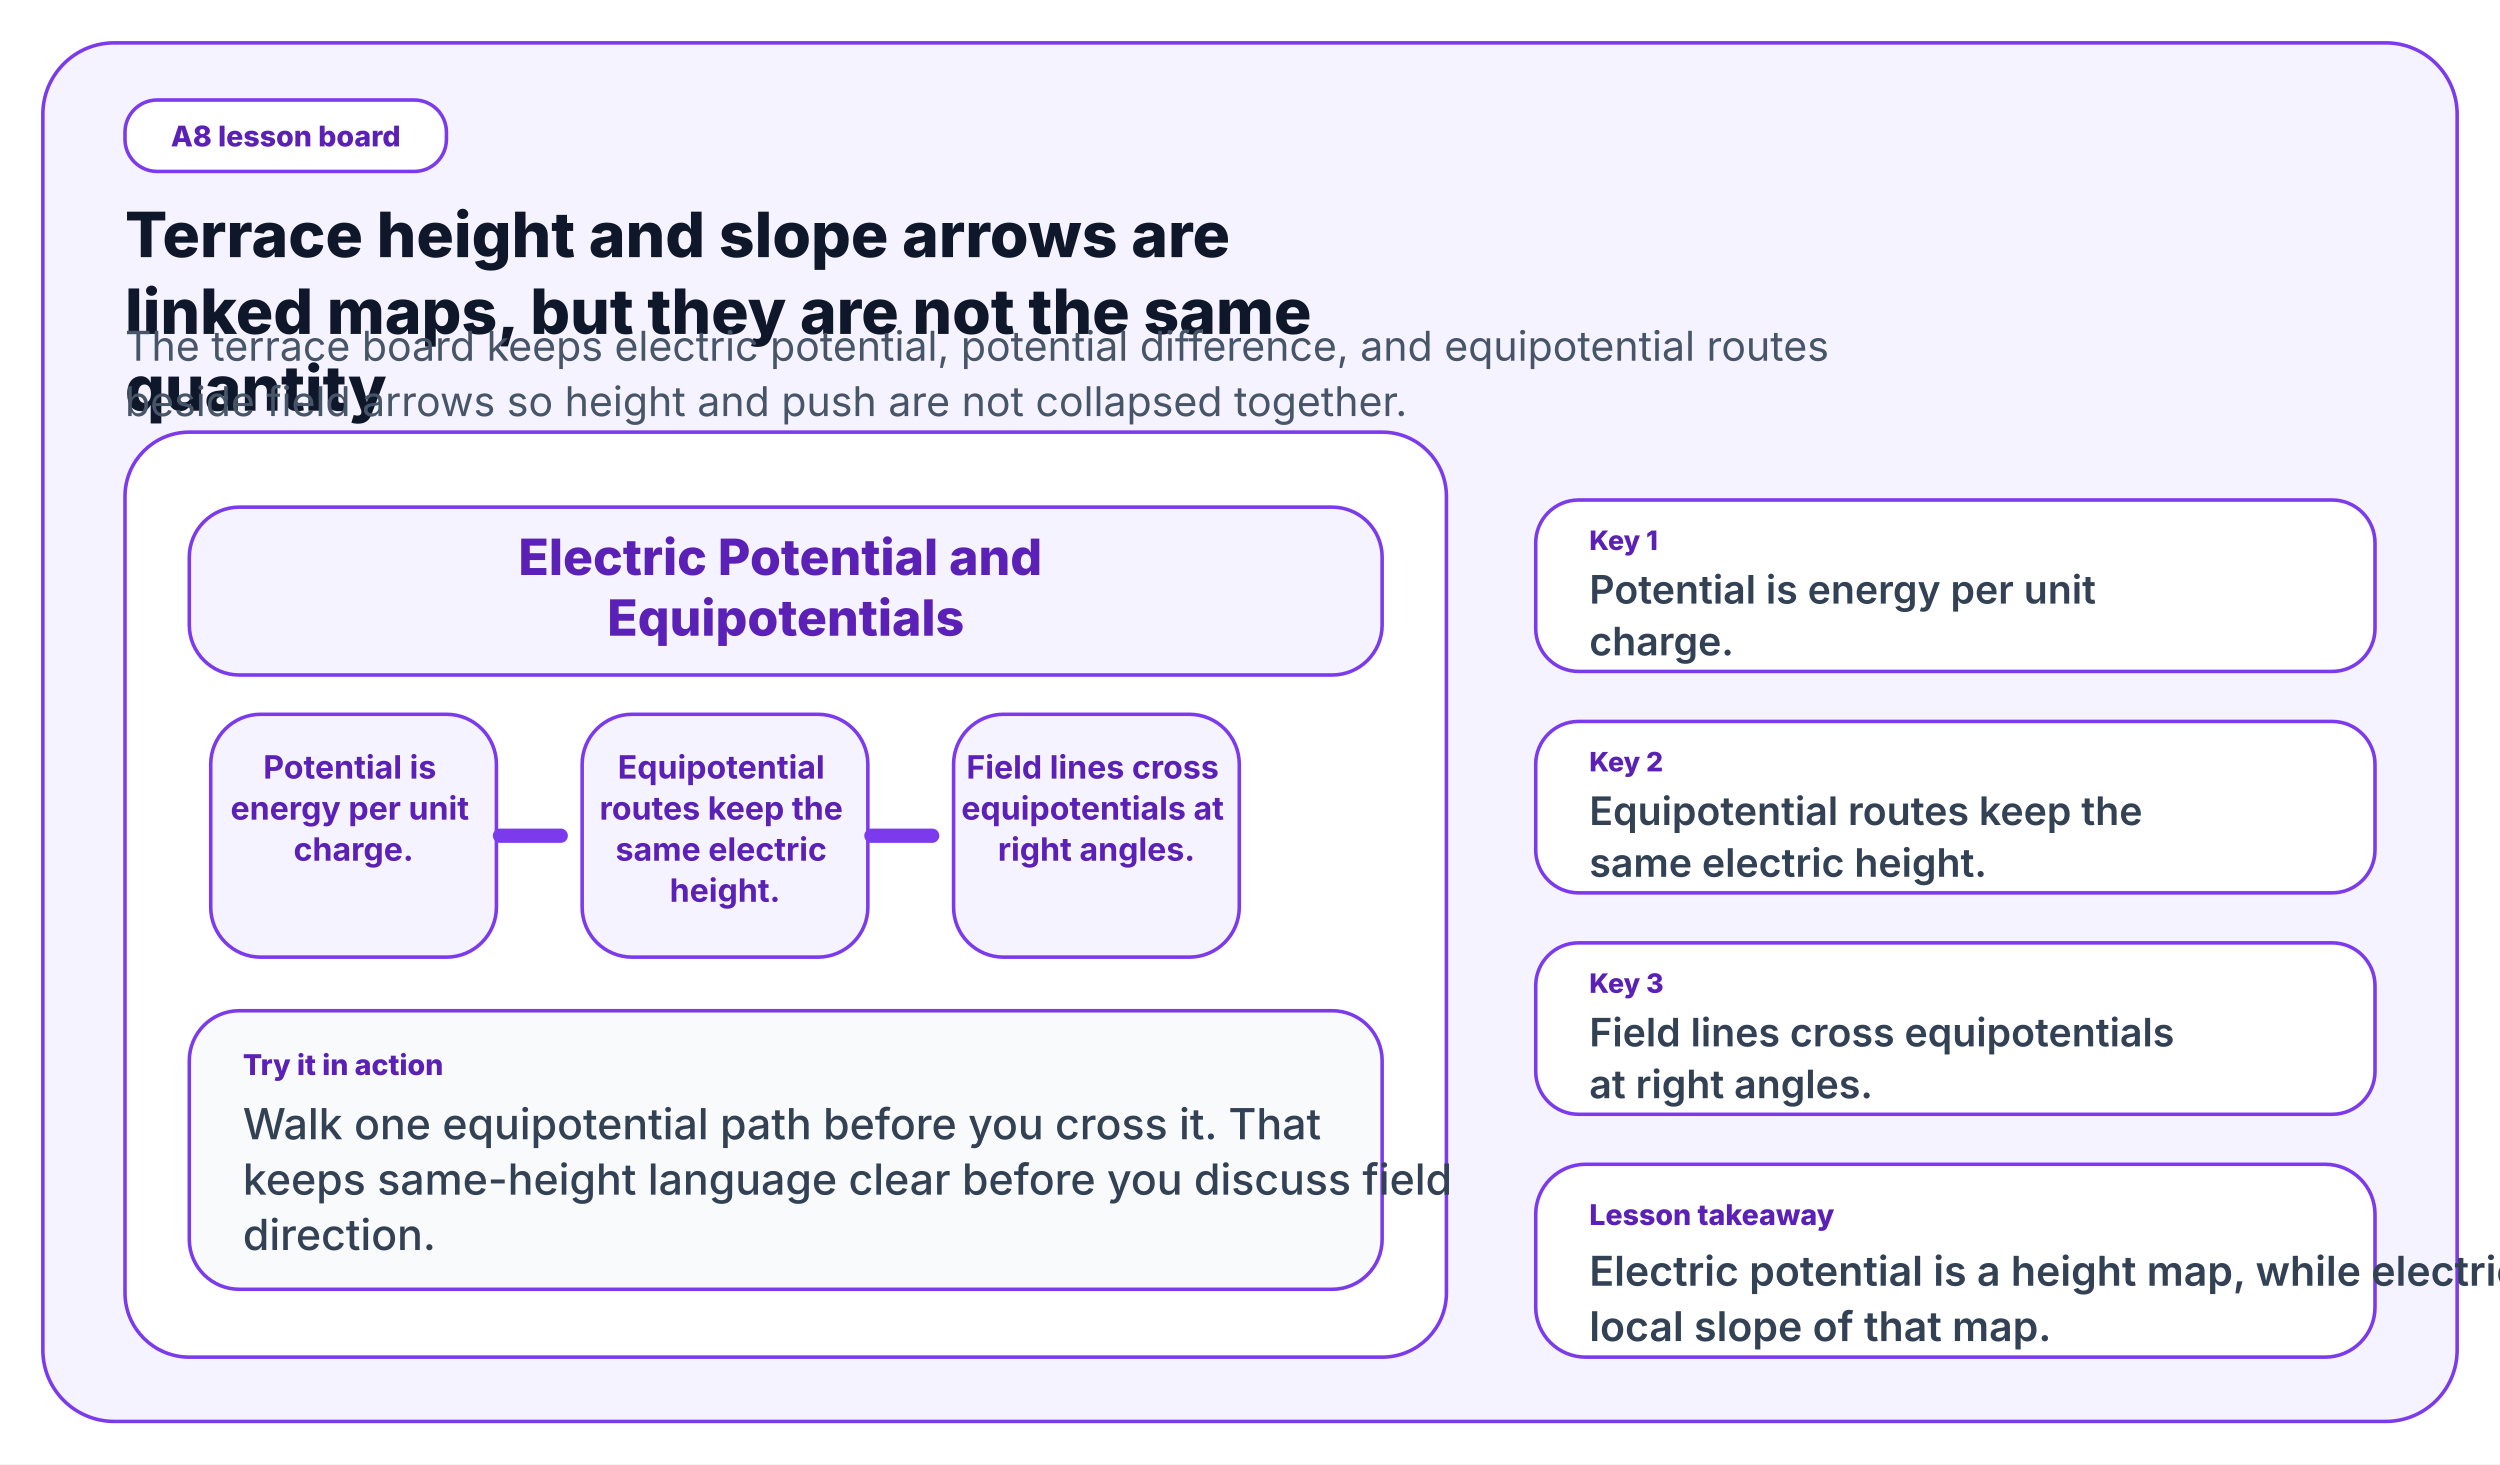
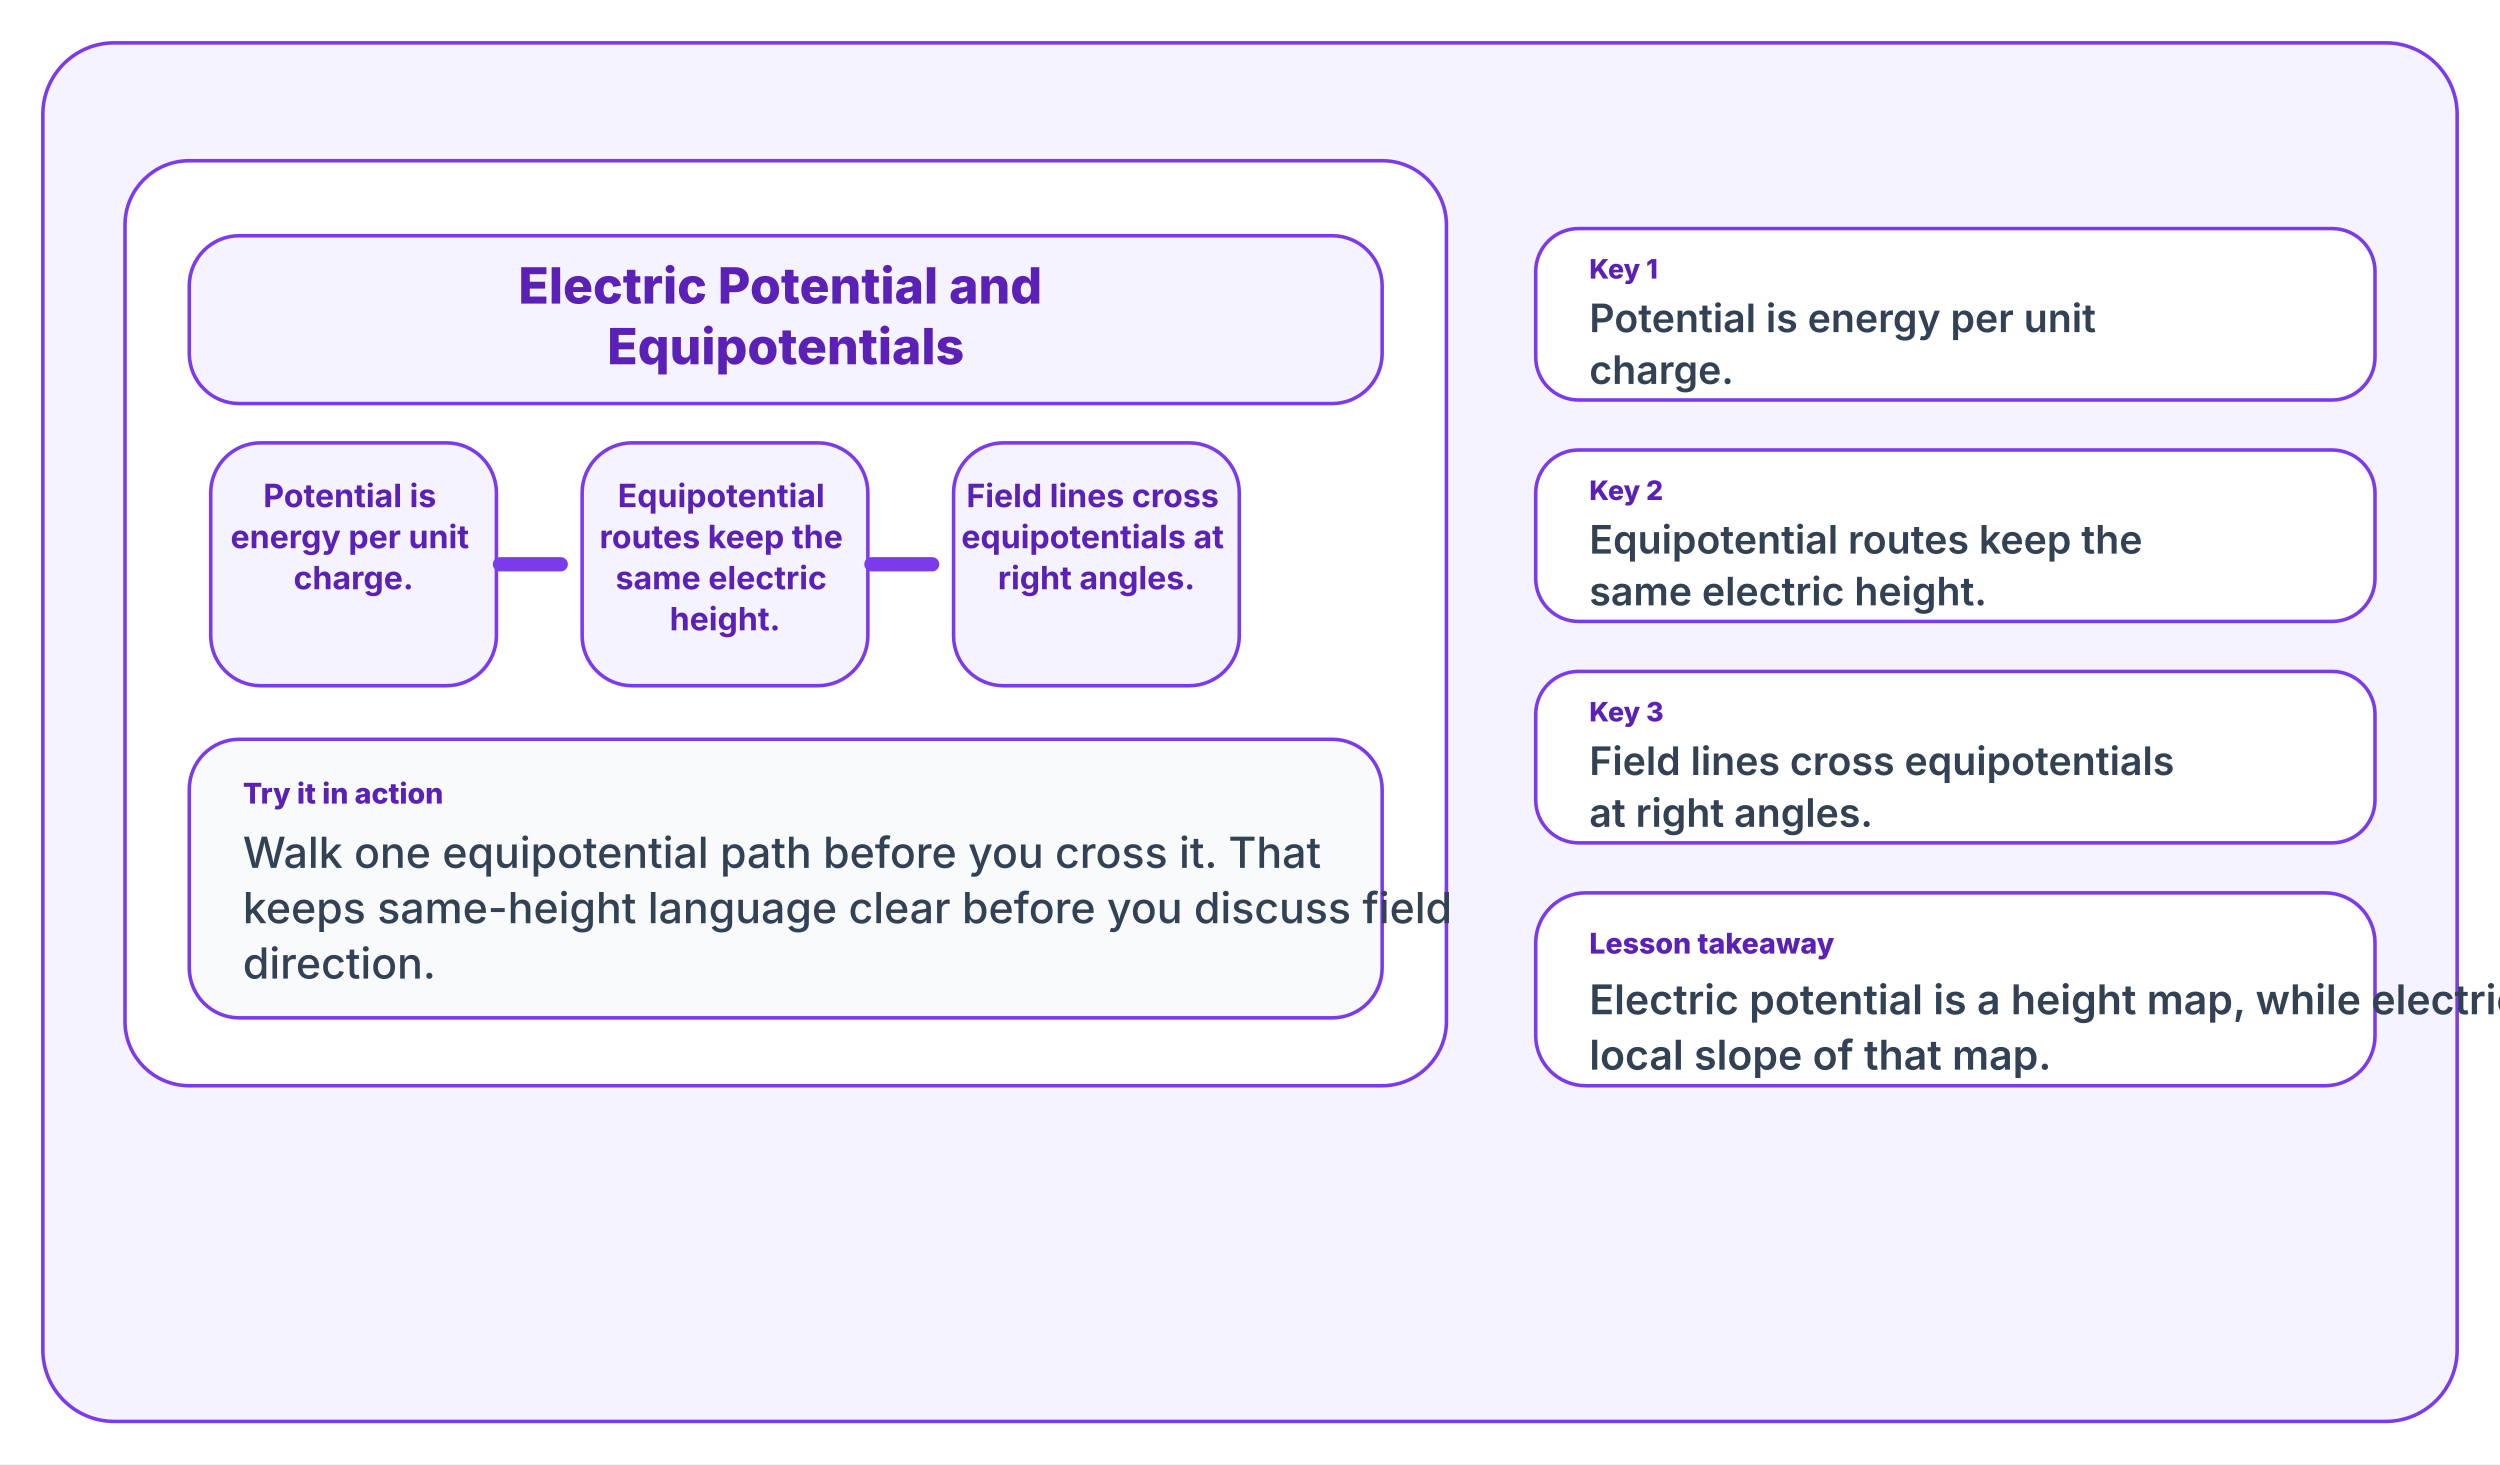
<svg xmlns="http://www.w3.org/2000/svg" width="1400" height="820" viewBox="0 0 1400 820">
  <rect width="1400" height="820" fill="#ffffff" />
  <rect x="24" y="24" width="1352" height="772" rx="40" fill="#f5f3ff" stroke="#7c3aed" stroke-width="2" />
-   <rect x="70" y="56" width="180" height="40" rx="18" fill="#ffffff" stroke="#7c3aed" stroke-width="2" />
-   <text x="160" y="82" fill="#5b21b6" font-size="16" font-family="Inter, Segoe UI, Arial, sans-serif" font-weight="800" text-anchor="middle">
-     <tspan x="160" dy="0">A8 lesson board</tspan>
-   </text>
-   <text x="70" y="144" fill="#0f172a" font-size="35" font-family="Inter, Segoe UI, Arial, sans-serif" font-weight="800" text-anchor="start">
-     <tspan x="70" dy="0">Terrace height and slope arrows are</tspan>
-     <tspan x="70" dy="43">linked maps, but they are not the same</tspan>
-     <tspan x="70" dy="43">quantity</tspan>
-   </text>
-   <text x="70" y="202" fill="#475569" font-size="23" font-family="Inter, Segoe UI, Arial, sans-serif" font-weight="400" text-anchor="start">
-     <tspan x="70" dy="0">The terrace board keeps electric potential, potential difference, and equipotential routes</tspan>
-     <tspan x="70" dy="31">beside field arrows so height and push are not collapsed together.</tspan>
-   </text>
-   <rect x="70" y="242" width="740" height="518" rx="36" fill="#ffffff" stroke="#7c3aed" stroke-width="2" />
-   <rect x="106" y="284" width="668" height="94" rx="28" fill="#f5f3ff" stroke="#7c3aed" stroke-width="2" />
-   <text x="440" y="322" fill="#5b21b6" font-size="28" font-family="Inter, Segoe UI, Arial, sans-serif" font-weight="800" text-anchor="middle">
+   <rect x="70" y="90" width="740" height="518" rx="36" fill="#ffffff" stroke="#7c3aed" stroke-width="2" />
+   <rect x="106" y="132" width="668" height="94" rx="28" fill="#f5f3ff" stroke="#7c3aed" stroke-width="2" />
+   <text x="440" y="170" fill="#5b21b6" font-size="28" font-family="Inter, Segoe UI, Arial, sans-serif" font-weight="800" text-anchor="middle">
    <tspan x="440" dy="0">Electric Potential and</tspan>
    <tspan x="440" dy="34">Equipotentials</tspan>
  </text>
-   <rect x="118" y="400" width="160" height="136" rx="28" fill="#f5f3ff" stroke="#7c3aed" stroke-width="2" />
-   <text x="198" y="436" fill="#5b21b6" font-size="18" font-family="Inter, Segoe UI, Arial, sans-serif" font-weight="700" text-anchor="middle">
+   <rect x="118" y="248" width="160" height="136" rx="28" fill="#f5f3ff" stroke="#7c3aed" stroke-width="2" />
+   <text x="198" y="284" fill="#5b21b6" font-size="18" font-family="Inter, Segoe UI, Arial, sans-serif" font-weight="700" text-anchor="middle">
    <tspan x="198" dy="0">Potential is</tspan>
    <tspan x="198" dy="23">energy per unit</tspan>
    <tspan x="198" dy="23">charge.</tspan>
  </text>
-   <rect x="326" y="400" width="160" height="136" rx="28" fill="#f5f3ff" stroke="#7c3aed" stroke-width="2" />
-   <text x="406" y="436" fill="#5b21b6" font-size="18" font-family="Inter, Segoe UI, Arial, sans-serif" font-weight="700" text-anchor="middle">
+   <rect x="326" y="248" width="160" height="136" rx="28" fill="#f5f3ff" stroke="#7c3aed" stroke-width="2" />
+   <text x="406" y="284" fill="#5b21b6" font-size="18" font-family="Inter, Segoe UI, Arial, sans-serif" font-weight="700" text-anchor="middle">
    <tspan x="406" dy="0">Equipotential</tspan>
    <tspan x="406" dy="23">routes keep the</tspan>
    <tspan x="406" dy="23">same electric</tspan>
    <tspan x="406" dy="23">height.</tspan>
  </text>
-   <rect x="534" y="400" width="160" height="136" rx="28" fill="#f5f3ff" stroke="#7c3aed" stroke-width="2" />
-   <text x="614" y="436" fill="#5b21b6" font-size="18" font-family="Inter, Segoe UI, Arial, sans-serif" font-weight="700" text-anchor="middle">
+   <rect x="534" y="248" width="160" height="136" rx="28" fill="#f5f3ff" stroke="#7c3aed" stroke-width="2" />
+   <text x="614" y="284" fill="#5b21b6" font-size="18" font-family="Inter, Segoe UI, Arial, sans-serif" font-weight="700" text-anchor="middle">
    <tspan x="614" dy="0">Field lines cross</tspan>
    <tspan x="614" dy="23">equipotentials at</tspan>
    <tspan x="614" dy="23">right angles.</tspan>
  </text>
-   <line x1="280" y1="468" x2="314" y2="468" stroke="#7c3aed" stroke-width="8" stroke-linecap="round" />
-   <line x1="488" y1="468" x2="522" y2="468" stroke="#7c3aed" stroke-width="8" stroke-linecap="round" />
-   <rect x="106" y="566" width="668" height="156" rx="28" fill="#f8fafc" stroke="#7c3aed" stroke-width="2" />
-   <text x="136" y="602" fill="#5b21b6" font-size="16" font-family="Inter, Segoe UI, Arial, sans-serif" font-weight="800" text-anchor="start">
+   <line x1="280" y1="316" x2="314" y2="316" stroke="#7c3aed" stroke-width="8" stroke-linecap="round" />
+   <line x1="488" y1="316" x2="522" y2="316" stroke="#7c3aed" stroke-width="8" stroke-linecap="round" />
+   <rect x="106" y="414" width="668" height="156" rx="28" fill="#f8fafc" stroke="#7c3aed" stroke-width="2" />
+   <text x="136" y="450" fill="#5b21b6" font-size="16" font-family="Inter, Segoe UI, Arial, sans-serif" font-weight="800" text-anchor="start">
    <tspan x="136" dy="0">Try it in action</tspan>
  </text>
-   <text x="136" y="638" fill="#334155" font-size="24" font-family="Inter, Segoe UI, Arial, sans-serif" font-weight="500" text-anchor="start">
+   <text x="136" y="486" fill="#334155" font-size="24" font-family="Inter, Segoe UI, Arial, sans-serif" font-weight="500" text-anchor="start">
    <tspan x="136" dy="0">Walk one equipotential path before you cross it. That</tspan>
    <tspan x="136" dy="31">keeps same-height language clear before you discuss field</tspan>
    <tspan x="136" dy="31">direction.</tspan>
  </text>
-   <rect x="860" y="280" width="470" height="96" rx="24" fill="#ffffff" stroke="#7c3aed" stroke-width="2" />
-   <text x="890" y="308" fill="#5b21b6" font-size="15" font-family="Inter, Segoe UI, Arial, sans-serif" font-weight="800" text-anchor="start">
+   <rect x="860" y="128" width="470" height="96" rx="24" fill="#ffffff" stroke="#7c3aed" stroke-width="2" />
+   <text x="890" y="156" fill="#5b21b6" font-size="15" font-family="Inter, Segoe UI, Arial, sans-serif" font-weight="800" text-anchor="start">
    <tspan x="890" dy="0">Key 1</tspan>
  </text>
-   <text x="890" y="338" fill="#334155" font-size="22" font-family="Inter, Segoe UI, Arial, sans-serif" font-weight="600" text-anchor="start">
+   <text x="890" y="186" fill="#334155" font-size="22" font-family="Inter, Segoe UI, Arial, sans-serif" font-weight="600" text-anchor="start">
    <tspan x="890" dy="0">Potential is energy per unit</tspan>
    <tspan x="890" dy="29">charge.</tspan>
  </text>
-   <rect x="860" y="404" width="470" height="96" rx="24" fill="#ffffff" stroke="#7c3aed" stroke-width="2" />
-   <text x="890" y="432" fill="#5b21b6" font-size="15" font-family="Inter, Segoe UI, Arial, sans-serif" font-weight="800" text-anchor="start">
+   <rect x="860" y="252" width="470" height="96" rx="24" fill="#ffffff" stroke="#7c3aed" stroke-width="2" />
+   <text x="890" y="280" fill="#5b21b6" font-size="15" font-family="Inter, Segoe UI, Arial, sans-serif" font-weight="800" text-anchor="start">
    <tspan x="890" dy="0">Key 2</tspan>
  </text>
-   <text x="890" y="462" fill="#334155" font-size="22" font-family="Inter, Segoe UI, Arial, sans-serif" font-weight="600" text-anchor="start">
+   <text x="890" y="310" fill="#334155" font-size="22" font-family="Inter, Segoe UI, Arial, sans-serif" font-weight="600" text-anchor="start">
    <tspan x="890" dy="0">Equipotential routes keep the</tspan>
    <tspan x="890" dy="29">same electric height.</tspan>
  </text>
-   <rect x="860" y="528" width="470" height="96" rx="24" fill="#ffffff" stroke="#7c3aed" stroke-width="2" />
-   <text x="890" y="556" fill="#5b21b6" font-size="15" font-family="Inter, Segoe UI, Arial, sans-serif" font-weight="800" text-anchor="start">
+   <rect x="860" y="376" width="470" height="96" rx="24" fill="#ffffff" stroke="#7c3aed" stroke-width="2" />
+   <text x="890" y="404" fill="#5b21b6" font-size="15" font-family="Inter, Segoe UI, Arial, sans-serif" font-weight="800" text-anchor="start">
    <tspan x="890" dy="0">Key 3</tspan>
  </text>
-   <text x="890" y="586" fill="#334155" font-size="22" font-family="Inter, Segoe UI, Arial, sans-serif" font-weight="600" text-anchor="start">
+   <text x="890" y="434" fill="#334155" font-size="22" font-family="Inter, Segoe UI, Arial, sans-serif" font-weight="600" text-anchor="start">
    <tspan x="890" dy="0">Field lines cross equipotentials</tspan>
    <tspan x="890" dy="29">at right angles.</tspan>
  </text>
-   <rect x="860" y="652" width="470" height="108" rx="28" fill="#ffffff" stroke="#7c3aed" stroke-width="2" />
-   <text x="890" y="686" fill="#5b21b6" font-size="16" font-family="Inter, Segoe UI, Arial, sans-serif" font-weight="800" text-anchor="start">
+   <rect x="860" y="500" width="470" height="108" rx="28" fill="#ffffff" stroke="#7c3aed" stroke-width="2" />
+   <text x="890" y="534" fill="#5b21b6" font-size="16" font-family="Inter, Segoe UI, Arial, sans-serif" font-weight="800" text-anchor="start">
    <tspan x="890" dy="0">Lesson takeaway</tspan>
  </text>
-   <text x="890" y="720" fill="#334155" font-size="23" font-family="Inter, Segoe UI, Arial, sans-serif" font-weight="600" text-anchor="start">
+   <text x="890" y="568" fill="#334155" font-size="23" font-family="Inter, Segoe UI, Arial, sans-serif" font-weight="600" text-anchor="start">
    <tspan x="890" dy="0">Electric potential is a height map, while electric field is the</tspan>
    <tspan x="890" dy="31">local slope of that map.</tspan>
  </text>
</svg>
